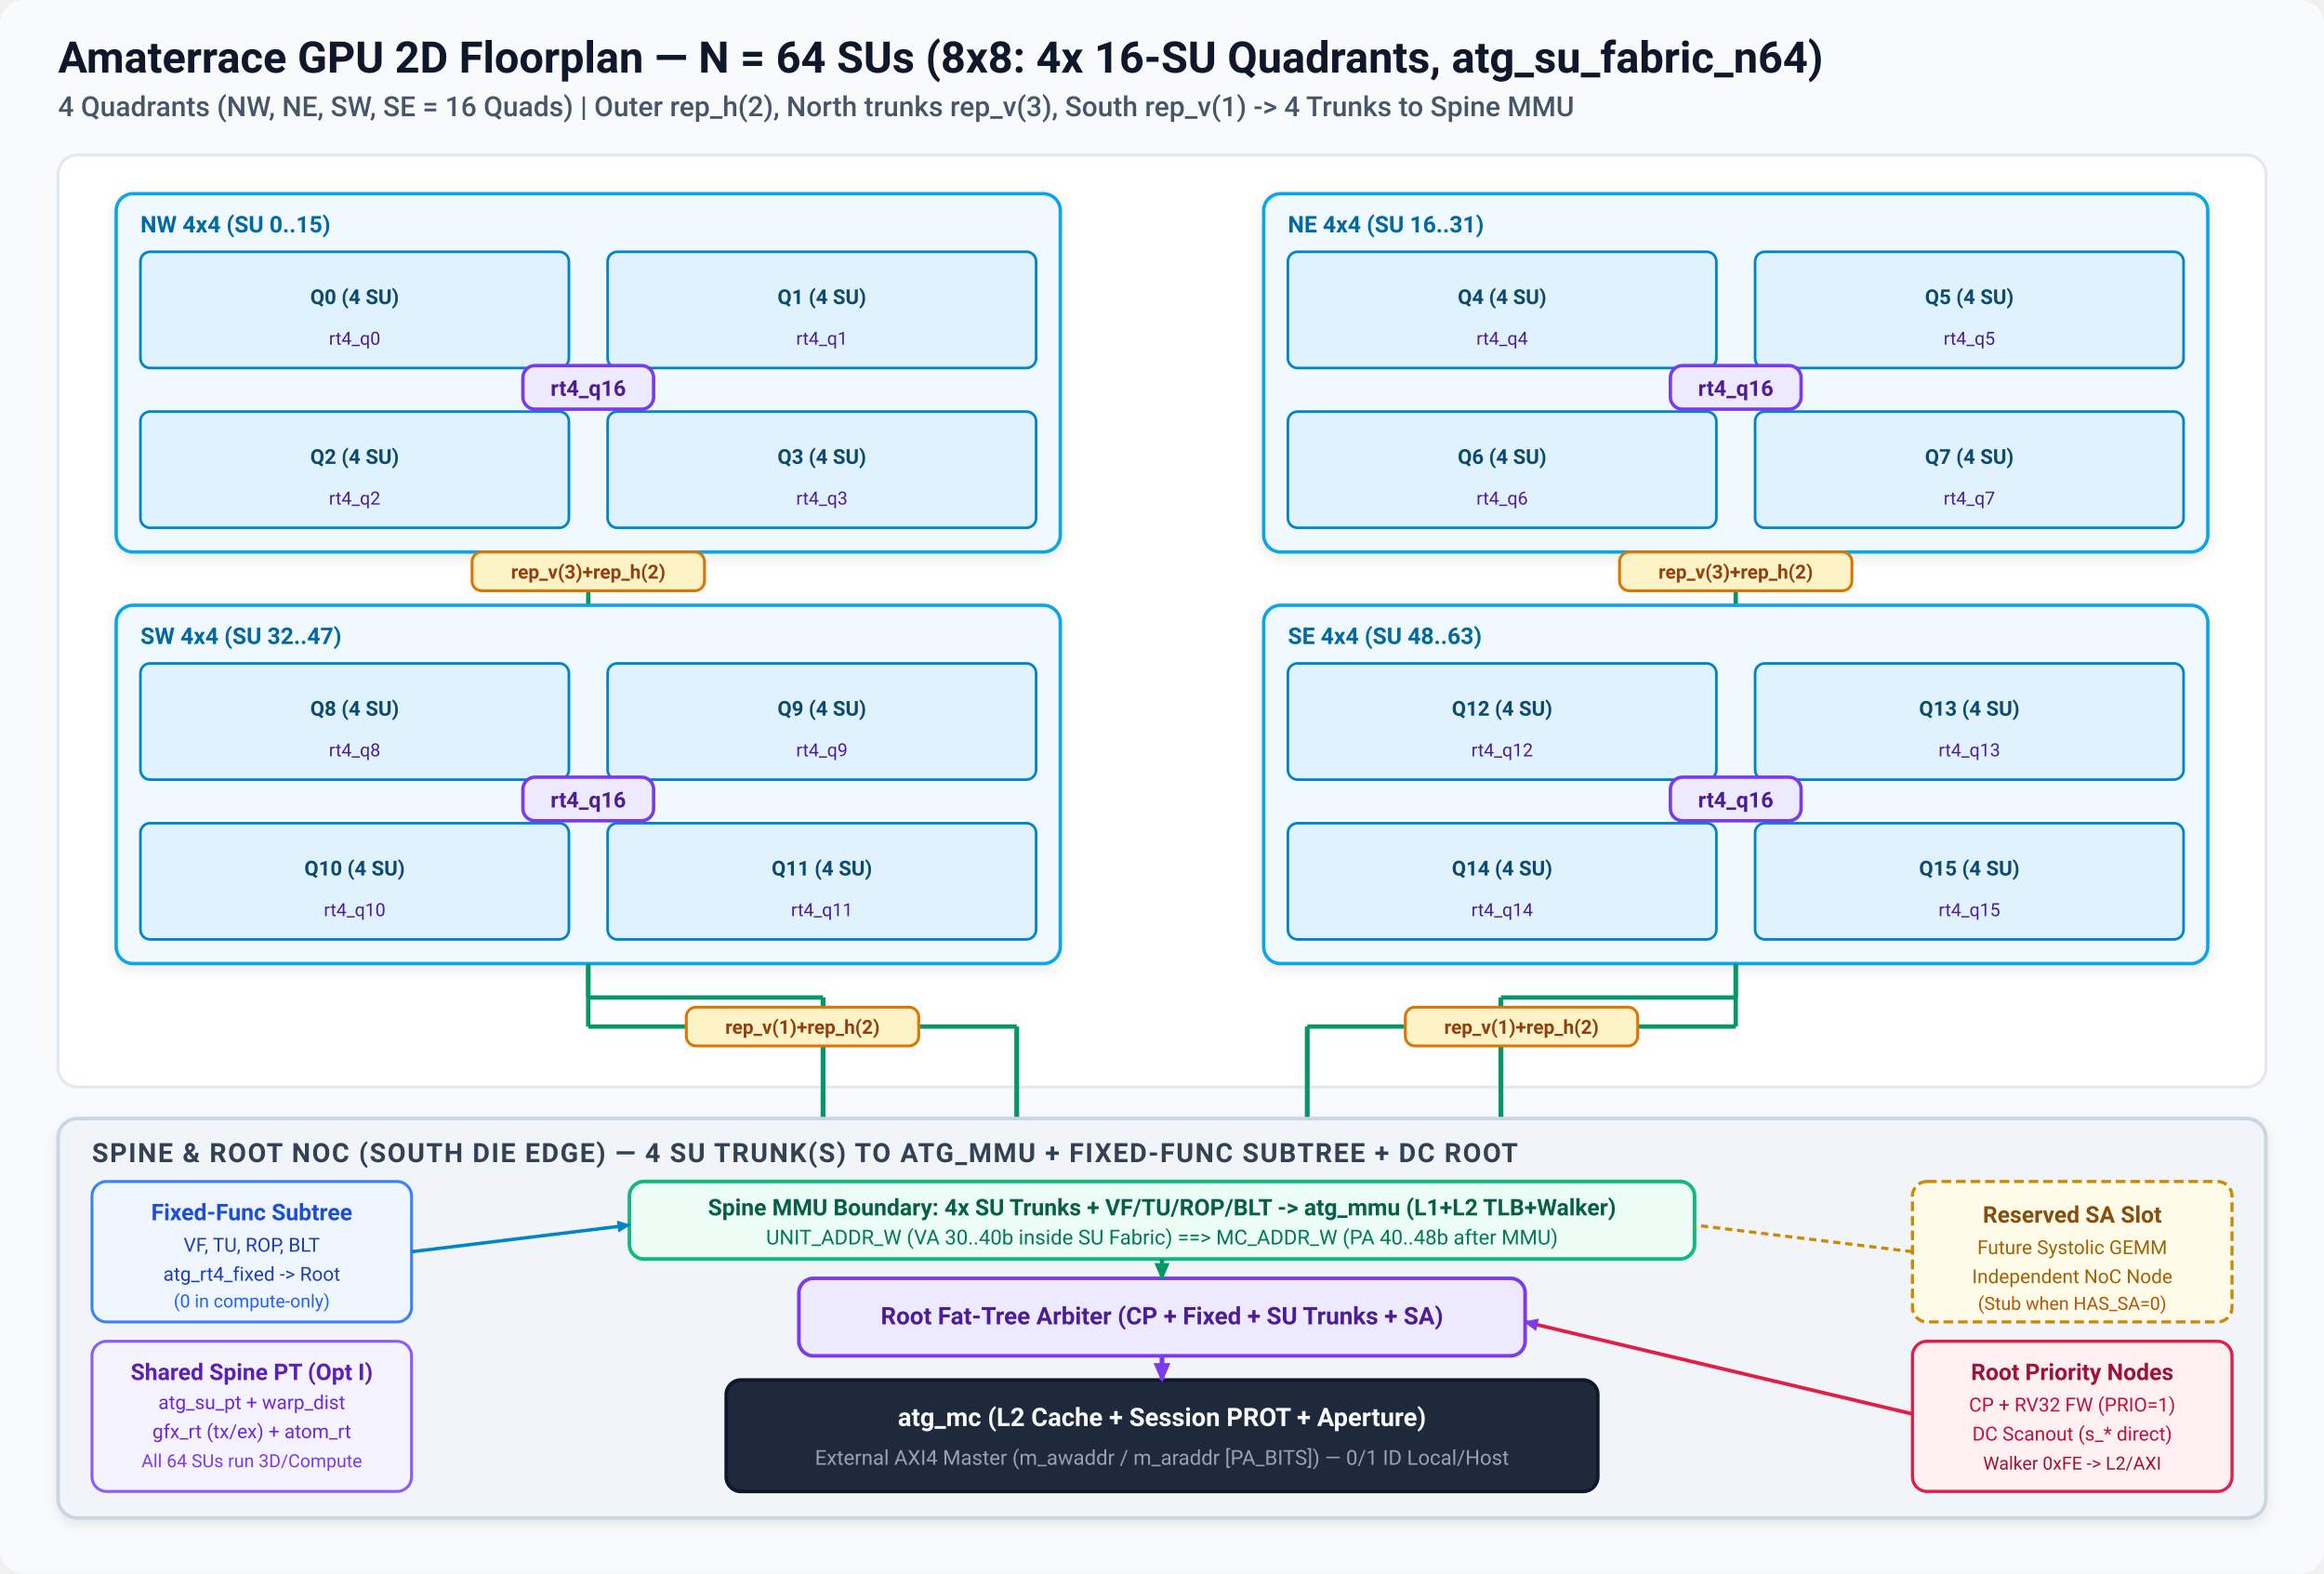
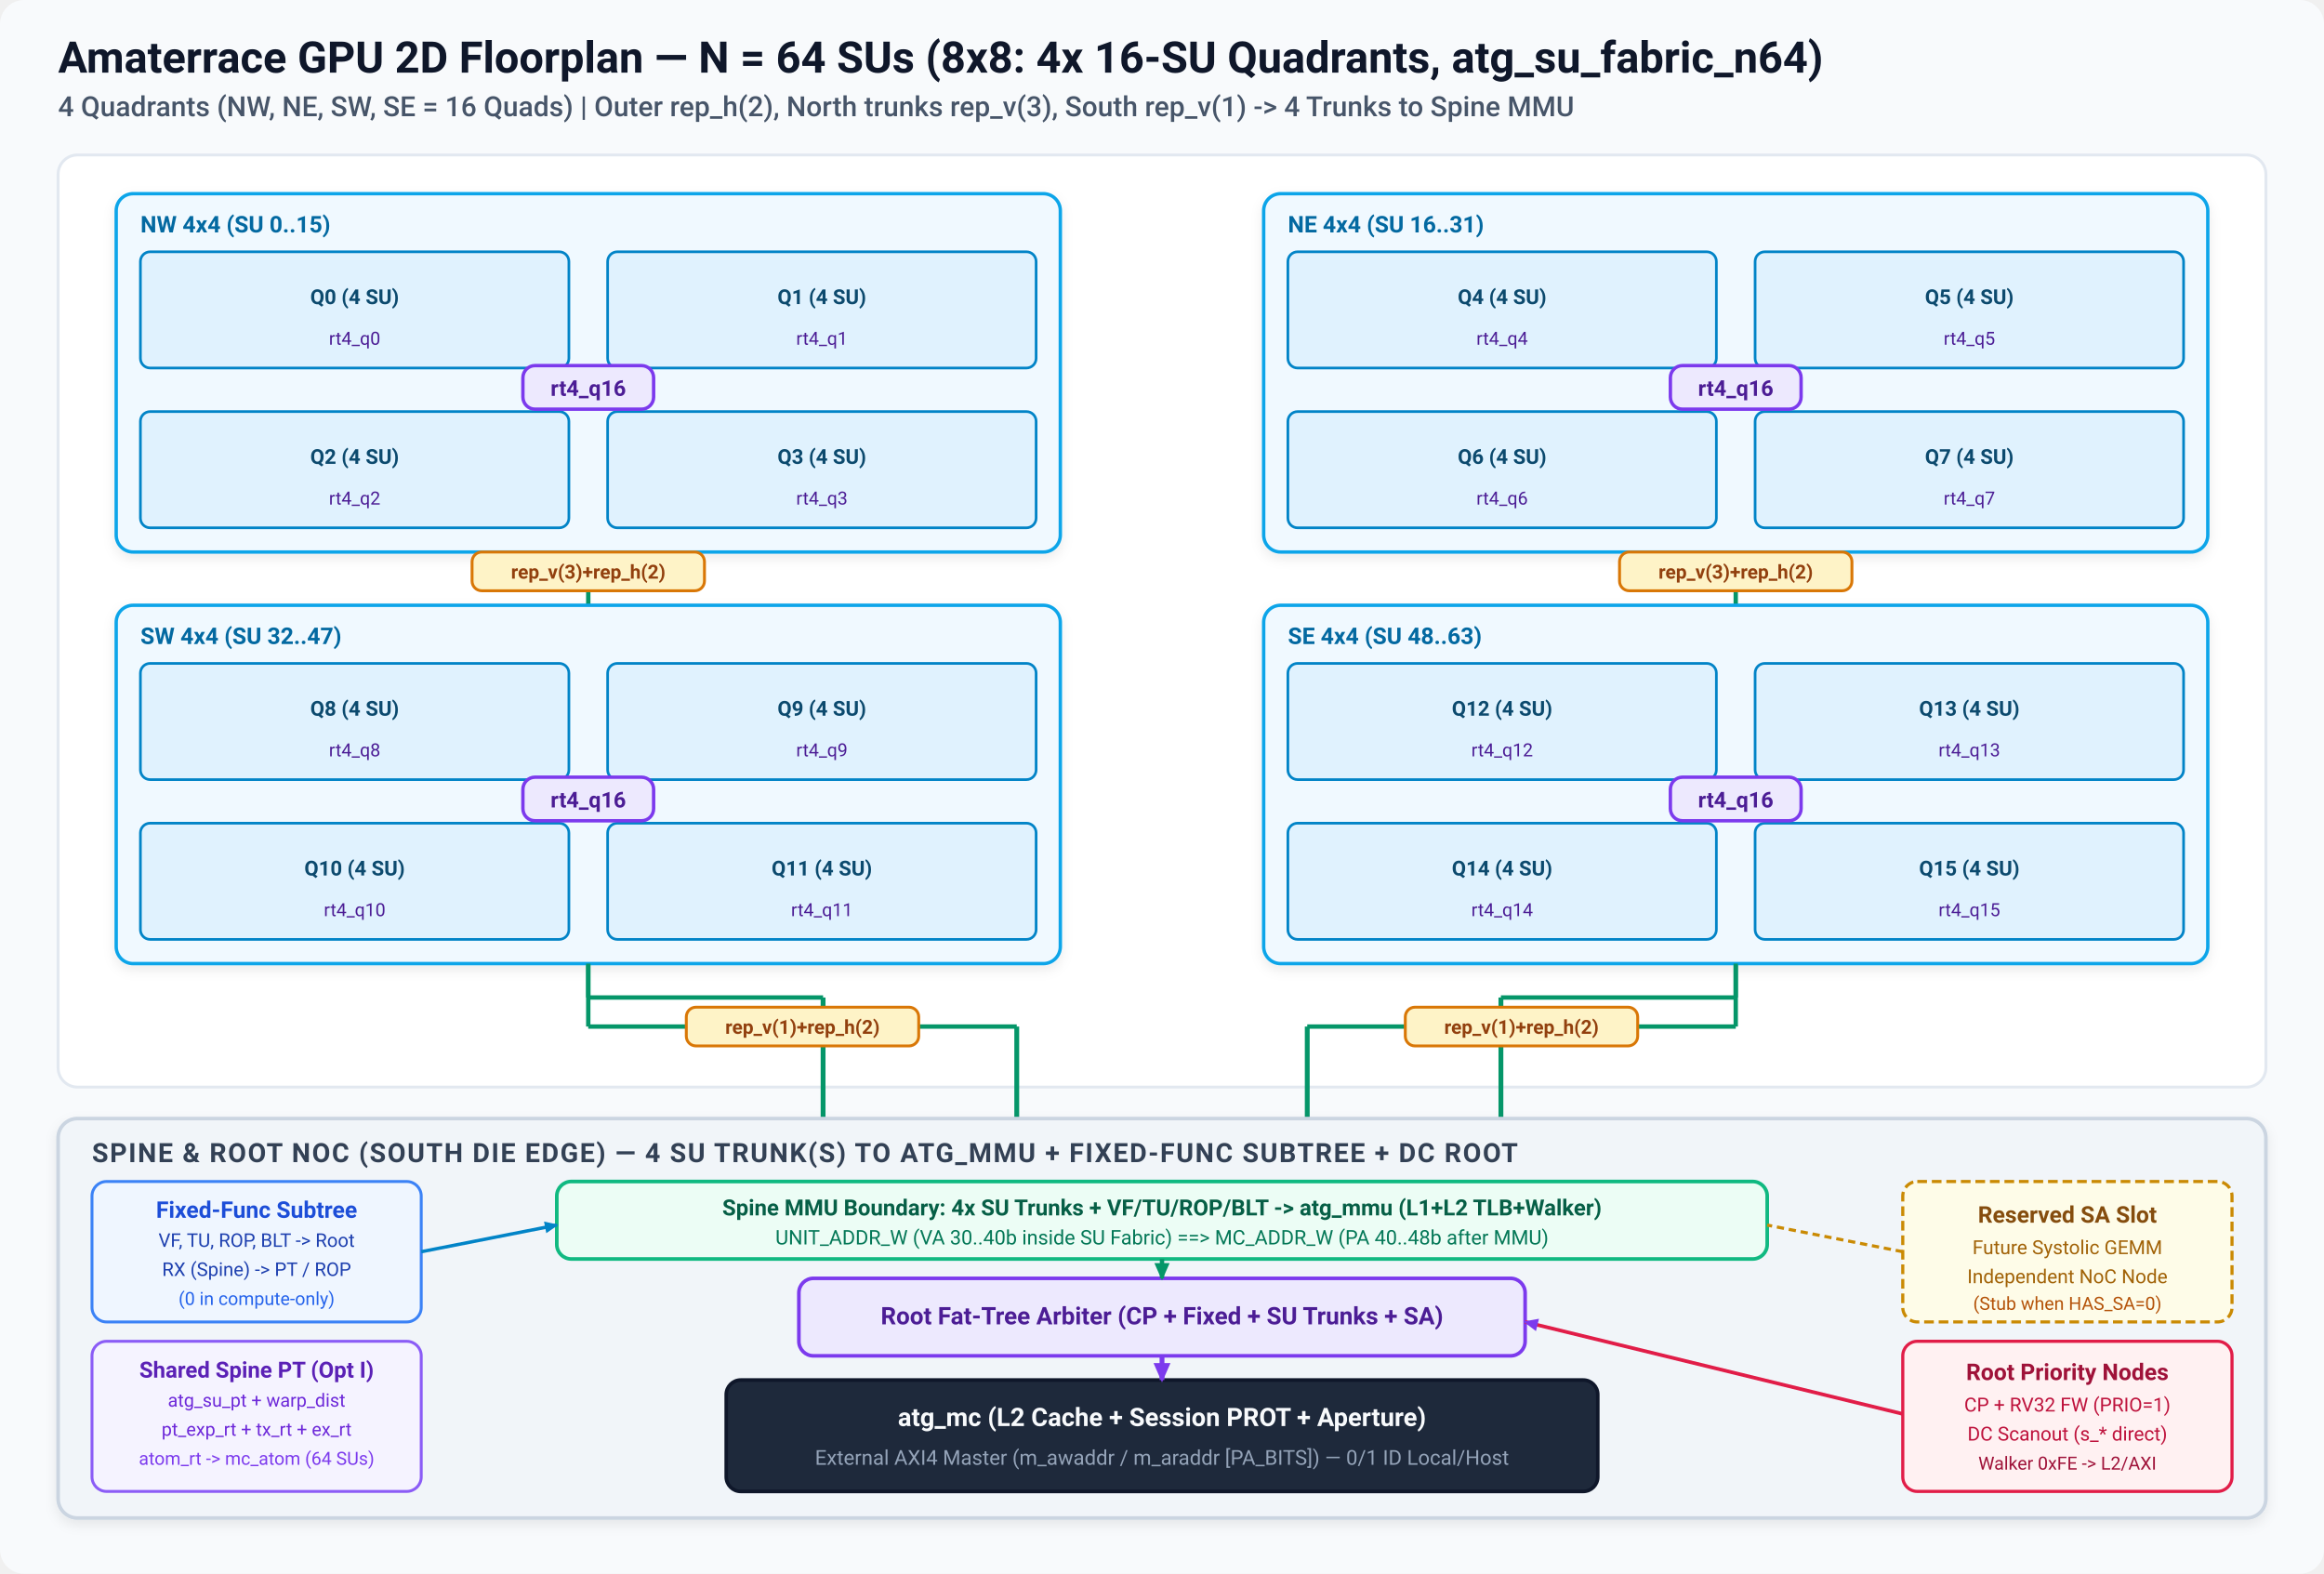
<svg xmlns="http://www.w3.org/2000/svg" viewBox="0 0 960 650" width="960" height="650">
  <defs>
    <filter id="shadow" x="-5%" y="-5%" width="110%" height="110%">
      <feDropShadow dx="0" dy="2" stdDeviation="2.5" flood-color="#0f172a" flood-opacity="0.08" />
    </filter>
    <marker id="arr-sky" viewBox="0 0 10 10" refX="7" refY="5" markerWidth="5" markerHeight="5" orient="auto-start-reverse">
      <path d="M 0 1.5 L 8 5 L 0 8.5 z" fill="#0284c7" />
    </marker>
    <marker id="arr-vio" viewBox="0 0 10 10" refX="7" refY="5" markerWidth="5" markerHeight="5" orient="auto-start-reverse">
      <path d="M 0 1.5 L 8 5 L 0 8.5 z" fill="#7c3aed" />
    </marker>
    <marker id="arr-em" viewBox="0 0 10 10" refX="7" refY="5" markerWidth="5" markerHeight="5" orient="auto-start-reverse">
      <path d="M 0 1.5 L 8 5 L 0 8.5 z" fill="#059669" />
    </marker>
    <marker id="arr-slate" viewBox="0 0 10 10" refX="7" refY="5" markerWidth="5" markerHeight="5" orient="auto-start-reverse">
      <path d="M 0 1.5 L 8 5 L 0 8.5 z" fill="#475569" />
    </marker>
  </defs>
  <style>
        text { font-family: -apple-system, BlinkMacSystemFont, "Segoe UI", Roboto, Arial, sans-serif; }
        .t-title { font-size: 18px; font-weight: 700; fill: #0f172a; }
        .t-sub { font-size: 11.5px; font-weight: 500; fill: #475569; }
        .t-sec { font-size: 11px; font-weight: 700; letter-spacing: 0.6px; fill: #334155; }
        .t-su { font-size: 10.5px; font-weight: 700; fill: #0c4a6e; }
        .t-susub { font-size: 8px; font-weight: 600; fill: #0369a1; }
        .t-rt { font-size: 9px; font-weight: 700; fill: #4c1d95; }
        .t-rep { font-size: 8px; font-weight: 700; fill: #92400e; }
        .t-box { font-size: 10px; font-weight: 700; fill: #1e293b; }
        .t-boxsub { font-size: 8.5px; font-weight: 500; fill: #475569; }
    </style>
  <rect width="960" height="650" fill="#f8fafc" rx="10" />
  <text class="t-title" x="24" y="30">Amaterrace GPU 2D Floorplan — N = 64 SUs (8x8: 4x 16-SU Quadrants, atg_su_fabric_n64)</text>
  <text class="t-sub" x="24" y="48">4 Quadrants (NW, NE, SW, SE = 16 Quads) | Outer rep_h(2), North trunks rep_v(3), South rep_v(1) -&gt; 4 Trunks to Spine MMU</text>
  <rect x="24" y="64" width="912" height="385" rx="8" fill="#ffffff" stroke="#e2e8f0" stroke-width="1.2" />
  <rect x="48" y="80" width="390" height="148" rx="7" fill="#f0f9ff" stroke="#0ea5e9" stroke-width="1.4" filter="url(#shadow)" />
  <text x="58" y="96" font-size="9.5" font-weight="700" fill="#0369a1">NW 4x4 (SU 0..15)</text>
  <rect x="58.0" y="104.0" width="177.0" height="48.0" rx="4" fill="#e0f2fe" stroke="#0284c7" stroke-width="1.1" />
  <text x="146.5" y="125.6" text-anchor="middle" font-size="8.5" font-weight="700" fill="#0c4a6e">Q0 (4 SU)</text>
  <text x="146.5" y="142.4" text-anchor="middle" font-size="7.5" fill="#4c1d95">rt4_q0</text>
  <rect x="251.0" y="104.0" width="177.0" height="48.0" rx="4" fill="#e0f2fe" stroke="#0284c7" stroke-width="1.1" />
  <text x="339.5" y="125.6" text-anchor="middle" font-size="8.5" font-weight="700" fill="#0c4a6e">Q1 (4 SU)</text>
  <text x="339.5" y="142.4" text-anchor="middle" font-size="7.5" fill="#4c1d95">rt4_q1</text>
  <rect x="58.0" y="170.0" width="177.0" height="48.0" rx="4" fill="#e0f2fe" stroke="#0284c7" stroke-width="1.1" />
  <text x="146.5" y="191.6" text-anchor="middle" font-size="8.5" font-weight="700" fill="#0c4a6e">Q2 (4 SU)</text>
  <text x="146.5" y="208.4" text-anchor="middle" font-size="7.5" fill="#4c1d95">rt4_q2</text>
  <rect x="251.0" y="170.0" width="177.0" height="48.0" rx="4" fill="#e0f2fe" stroke="#0284c7" stroke-width="1.1" />
  <text x="339.5" y="191.6" text-anchor="middle" font-size="8.5" font-weight="700" fill="#0c4a6e">Q3 (4 SU)</text>
  <text x="339.5" y="208.4" text-anchor="middle" font-size="7.5" fill="#4c1d95">rt4_q3</text>
  <rect x="216.0" y="151.0" width="54" height="18" rx="5" fill="#ede9fe" stroke="#7c3aed" stroke-width="1.4" />
  <text class="t-rt" x="243.0" y="163.5" text-anchor="middle">rt4_q16</text>
  <line x1="243" y1="228" x2="243" y2="412" stroke="#059669" stroke-width="1.8" />
  <line x1="243" y1="412" x2="340" y2="412" stroke="#059669" stroke-width="1.8" />
  <line x1="340" y1="412" x2="340" y2="485" stroke="#059669" stroke-width="2" marker-end="url(#arr-em)" />
  <rect x="195.0" y="228.0" width="96" height="16" rx="4" fill="#fef3c7" stroke="#d97706" stroke-width="1.2" />
  <text class="t-rep" x="243" y="239" text-anchor="middle">rep_v(3)+rep_h(2)</text>
  <rect x="522" y="80" width="390" height="148" rx="7" fill="#f0f9ff" stroke="#0ea5e9" stroke-width="1.4" filter="url(#shadow)" />
  <text x="532" y="96" font-size="9.5" font-weight="700" fill="#0369a1">NE 4x4 (SU 16..31)</text>
  <rect x="532.0" y="104.0" width="177.0" height="48.0" rx="4" fill="#e0f2fe" stroke="#0284c7" stroke-width="1.1" />
  <text x="620.5" y="125.6" text-anchor="middle" font-size="8.5" font-weight="700" fill="#0c4a6e">Q4 (4 SU)</text>
  <text x="620.5" y="142.4" text-anchor="middle" font-size="7.5" fill="#4c1d95">rt4_q4</text>
  <rect x="725.0" y="104.0" width="177.0" height="48.0" rx="4" fill="#e0f2fe" stroke="#0284c7" stroke-width="1.1" />
  <text x="813.5" y="125.6" text-anchor="middle" font-size="8.5" font-weight="700" fill="#0c4a6e">Q5 (4 SU)</text>
  <text x="813.5" y="142.4" text-anchor="middle" font-size="7.5" fill="#4c1d95">rt4_q5</text>
  <rect x="532.0" y="170.0" width="177.0" height="48.0" rx="4" fill="#e0f2fe" stroke="#0284c7" stroke-width="1.1" />
  <text x="620.5" y="191.6" text-anchor="middle" font-size="8.5" font-weight="700" fill="#0c4a6e">Q6 (4 SU)</text>
  <text x="620.5" y="208.4" text-anchor="middle" font-size="7.5" fill="#4c1d95">rt4_q6</text>
  <rect x="725.0" y="170.0" width="177.0" height="48.0" rx="4" fill="#e0f2fe" stroke="#0284c7" stroke-width="1.1" />
  <text x="813.5" y="191.6" text-anchor="middle" font-size="8.5" font-weight="700" fill="#0c4a6e">Q7 (4 SU)</text>
  <text x="813.5" y="208.4" text-anchor="middle" font-size="7.5" fill="#4c1d95">rt4_q7</text>
  <rect x="690.0" y="151.0" width="54" height="18" rx="5" fill="#ede9fe" stroke="#7c3aed" stroke-width="1.4" />
  <text class="t-rt" x="717.0" y="163.5" text-anchor="middle">rt4_q16</text>
  <line x1="717" y1="228" x2="717" y2="412" stroke="#059669" stroke-width="1.8" />
  <line x1="717" y1="412" x2="620" y2="412" stroke="#059669" stroke-width="1.8" />
  <line x1="620" y1="412" x2="620" y2="485" stroke="#059669" stroke-width="2" marker-end="url(#arr-em)" />
  <rect x="669.0" y="228.0" width="96" height="16" rx="4" fill="#fef3c7" stroke="#d97706" stroke-width="1.2" />
  <text class="t-rep" x="717" y="239" text-anchor="middle">rep_v(3)+rep_h(2)</text>
  <rect x="48" y="250" width="390" height="148" rx="7" fill="#f0f9ff" stroke="#0ea5e9" stroke-width="1.4" filter="url(#shadow)" />
  <text x="58" y="266" font-size="9.5" font-weight="700" fill="#0369a1">SW 4x4 (SU 32..47)</text>
  <rect x="58.0" y="274.0" width="177.0" height="48.0" rx="4" fill="#e0f2fe" stroke="#0284c7" stroke-width="1.1" />
  <text x="146.5" y="295.6" text-anchor="middle" font-size="8.5" font-weight="700" fill="#0c4a6e">Q8 (4 SU)</text>
  <text x="146.5" y="312.4" text-anchor="middle" font-size="7.5" fill="#4c1d95">rt4_q8</text>
  <rect x="251.0" y="274.0" width="177.0" height="48.0" rx="4" fill="#e0f2fe" stroke="#0284c7" stroke-width="1.1" />
  <text x="339.5" y="295.6" text-anchor="middle" font-size="8.5" font-weight="700" fill="#0c4a6e">Q9 (4 SU)</text>
  <text x="339.5" y="312.4" text-anchor="middle" font-size="7.5" fill="#4c1d95">rt4_q9</text>
  <rect x="58.0" y="340.0" width="177.0" height="48.0" rx="4" fill="#e0f2fe" stroke="#0284c7" stroke-width="1.1" />
  <text x="146.5" y="361.6" text-anchor="middle" font-size="8.5" font-weight="700" fill="#0c4a6e">Q10 (4 SU)</text>
  <text x="146.5" y="378.4" text-anchor="middle" font-size="7.5" fill="#4c1d95">rt4_q10</text>
  <rect x="251.0" y="340.0" width="177.0" height="48.0" rx="4" fill="#e0f2fe" stroke="#0284c7" stroke-width="1.1" />
  <text x="339.5" y="361.6" text-anchor="middle" font-size="8.5" font-weight="700" fill="#0c4a6e">Q11 (4 SU)</text>
  <text x="339.5" y="378.4" text-anchor="middle" font-size="7.5" fill="#4c1d95">rt4_q11</text>
  <rect x="216.0" y="321.0" width="54" height="18" rx="5" fill="#ede9fe" stroke="#7c3aed" stroke-width="1.4" />
  <text class="t-rt" x="243.0" y="333.5" text-anchor="middle">rt4_q16</text>
  <line x1="243" y1="398" x2="243" y2="424" stroke="#059669" stroke-width="1.8" />
  <line x1="243" y1="424" x2="420" y2="424" stroke="#059669" stroke-width="1.8" />
  <line x1="420" y1="424" x2="420" y2="485" stroke="#059669" stroke-width="2" marker-end="url(#arr-em)" />
  <rect x="283.5" y="416.0" width="96" height="16" rx="4" fill="#fef3c7" stroke="#d97706" stroke-width="1.2" />
  <text class="t-rep" x="331.5" y="427" text-anchor="middle">rep_v(1)+rep_h(2)</text>
  <rect x="522" y="250" width="390" height="148" rx="7" fill="#f0f9ff" stroke="#0ea5e9" stroke-width="1.4" filter="url(#shadow)" />
  <text x="532" y="266" font-size="9.5" font-weight="700" fill="#0369a1">SE 4x4 (SU 48..63)</text>
  <rect x="532.0" y="274.0" width="177.0" height="48.0" rx="4" fill="#e0f2fe" stroke="#0284c7" stroke-width="1.1" />
  <text x="620.5" y="295.6" text-anchor="middle" font-size="8.5" font-weight="700" fill="#0c4a6e">Q12 (4 SU)</text>
  <text x="620.5" y="312.4" text-anchor="middle" font-size="7.5" fill="#4c1d95">rt4_q12</text>
  <rect x="725.0" y="274.0" width="177.0" height="48.0" rx="4" fill="#e0f2fe" stroke="#0284c7" stroke-width="1.1" />
  <text x="813.5" y="295.6" text-anchor="middle" font-size="8.5" font-weight="700" fill="#0c4a6e">Q13 (4 SU)</text>
  <text x="813.5" y="312.4" text-anchor="middle" font-size="7.5" fill="#4c1d95">rt4_q13</text>
  <rect x="532.0" y="340.0" width="177.0" height="48.0" rx="4" fill="#e0f2fe" stroke="#0284c7" stroke-width="1.1" />
  <text x="620.5" y="361.6" text-anchor="middle" font-size="8.5" font-weight="700" fill="#0c4a6e">Q14 (4 SU)</text>
  <text x="620.5" y="378.4" text-anchor="middle" font-size="7.5" fill="#4c1d95">rt4_q14</text>
  <rect x="725.0" y="340.0" width="177.0" height="48.0" rx="4" fill="#e0f2fe" stroke="#0284c7" stroke-width="1.1" />
  <text x="813.5" y="361.6" text-anchor="middle" font-size="8.5" font-weight="700" fill="#0c4a6e">Q15 (4 SU)</text>
  <text x="813.5" y="378.4" text-anchor="middle" font-size="7.5" fill="#4c1d95">rt4_q15</text>
  <rect x="690.0" y="321.0" width="54" height="18" rx="5" fill="#ede9fe" stroke="#7c3aed" stroke-width="1.4" />
  <text class="t-rt" x="717.0" y="333.5" text-anchor="middle">rt4_q16</text>
  <line x1="717" y1="398" x2="717" y2="424" stroke="#059669" stroke-width="1.8" />
  <line x1="717" y1="424" x2="540" y2="424" stroke="#059669" stroke-width="1.8" />
  <line x1="540" y1="424" x2="540" y2="485" stroke="#059669" stroke-width="2" marker-end="url(#arr-em)" />
  <rect x="580.5" y="416.0" width="96" height="16" rx="4" fill="#fef3c7" stroke="#d97706" stroke-width="1.2" />
  <text class="t-rep" x="628.5" y="427" text-anchor="middle">rep_v(1)+rep_h(2)</text>
  <rect x="24" y="462" width="912" height="165" rx="8" fill="#f1f5f9" stroke="#cbd5e1" stroke-width="1.5" filter="url(#shadow)" />
  <text class="t-sec" x="38" y="480">SPINE &amp; ROOT NOC (SOUTH DIE EDGE) — 4 SU TRUNK(S) TO ATG_MMU + FIXED-FUNC SUBTREE + DC ROOT</text>
-   <rect x="260.0" y="488" width="440" height="32" rx="6" fill="#ecfdf5" stroke="#10b981" stroke-width="1.5" />
-   <text x="480.0" y="502" text-anchor="middle" font-size="9.5" font-weight="700" fill="#065f46">Spine MMU Boundary: 4x SU Trunks + VF/TU/ROP/BLT -&gt; atg_mmu (L1+L2 TLB+Walker)</text>
-   <text x="480.0" y="514" text-anchor="middle" font-size="8.5" fill="#047857">UNIT_ADDR_W (VA 30..40b inside SU Fabric)  ==&gt;  MC_ADDR_W (PA 40..48b after MMU)</text>
-   <rect x="38" y="488" width="132" height="58" rx="6" fill="#eff6ff" stroke="#3b82f6" stroke-width="1.2" />
-   <text x="104" y="504" text-anchor="middle" font-size="9.5" font-weight="700" fill="#1d4ed8">Fixed-Func Subtree</text>
-   <text x="104" y="517" text-anchor="middle" font-size="8" fill="#1e40af">VF, TU, ROP, BLT</text>
-   <text x="104" y="529" text-anchor="middle" font-size="8" fill="#1e40af">atg_rt4_fixed -&gt; Root</text>
-   <text x="104" y="540" text-anchor="middle" font-size="7.5" fill="#2563eb">(0 in compute-only)</text>
-   <rect x="38" y="554" width="132" height="62" rx="6" fill="#f5f3ff" stroke="#8b5cf6" stroke-width="1.2" />
-   <text x="104" y="570" text-anchor="middle" font-size="9.5" font-weight="700" fill="#5b21b6">Shared Spine PT (Opt I)</text>
-   <text x="104" y="582" text-anchor="middle" font-size="8" fill="#6d28d9">atg_su_pt + warp_dist</text>
-   <text x="104" y="594" text-anchor="middle" font-size="8" fill="#6d28d9">gfx_rt (tx/ex) + atom_rt</text>
-   <text x="104" y="606" text-anchor="middle" font-size="7.5" fill="#7c3aed">All 64 SUs run 3D/Compute</text>
-   <rect x="790" y="488" width="132" height="58" rx="6" fill="#fefce8" stroke="#ca8a04" stroke-width="1.3" stroke-dasharray="4,2" />
-   <text x="856" y="505" text-anchor="middle" font-size="9.5" font-weight="700" fill="#854d0e">Reserved SA Slot</text>
-   <text x="856" y="518" text-anchor="middle" font-size="8" fill="#a16207">Future Systolic GEMM</text>
-   <text x="856" y="530" text-anchor="middle" font-size="8" fill="#a16207">Independent NoC Node</text>
-   <text x="856" y="541" text-anchor="middle" font-size="7.5" fill="#b45309">(Stub when HAS_SA=0)</text>
-   <rect x="790" y="554" width="132" height="62" rx="6" fill="#fff1f2" stroke="#e11d48" stroke-width="1.3" />
-   <text x="856" y="570" text-anchor="middle" font-size="9.5" font-weight="700" fill="#9f1239">Root Priority Nodes</text>
-   <text x="856" y="583" text-anchor="middle" font-size="8" fill="#be123c">CP + RV32 FW (PRIO=1)</text>
-   <text x="856" y="595" text-anchor="middle" font-size="8" fill="#be123c">DC Scanout (s_* direct)</text>
-   <text x="856" y="607" text-anchor="middle" font-size="7.5" fill="#9f1239">Walker 0xFE -&gt; L2/AXI</text>
+   <rect x="230.0" y="488" width="500" height="32" rx="6" fill="#ecfdf5" stroke="#10b981" stroke-width="1.5" />
+   <text x="480.0" y="502" text-anchor="middle" font-size="9.2" font-weight="700" fill="#065f46">Spine MMU Boundary: 4x SU Trunks + VF/TU/ROP/BLT -&gt; atg_mmu (L1+L2 TLB+Walker)</text>
+   <text x="480.0" y="514" text-anchor="middle" font-size="8.3" fill="#047857">UNIT_ADDR_W (VA 30..40b inside SU Fabric)  ==&gt;  MC_ADDR_W (PA 40..48b after MMU)</text>
+   <rect x="38" y="488" width="136" height="58" rx="6" fill="#eff6ff" stroke="#3b82f6" stroke-width="1.2" />
+   <text x="106" y="503" text-anchor="middle" font-size="9.5" font-weight="700" fill="#1d4ed8">Fixed-Func Subtree</text>
+   <text x="106" y="515" text-anchor="middle" font-size="7.8" fill="#1e40af">VF, TU, ROP, BLT -&gt; Root</text>
+   <text x="106" y="527" text-anchor="middle" font-size="7.8" fill="#1e40af">RX (Spine) -&gt; PT / ROP</text>
+   <text x="106" y="539" text-anchor="middle" font-size="7.5" fill="#2563eb">(0 in compute-only)</text>
+   <rect x="38" y="554" width="136" height="62" rx="6" fill="#f5f3ff" stroke="#8b5cf6" stroke-width="1.2" />
+   <text x="106" y="569" text-anchor="middle" font-size="9.2" font-weight="700" fill="#5b21b6">Shared Spine PT (Opt I)</text>
+   <text x="106" y="581" text-anchor="middle" font-size="7.6" fill="#6d28d9">atg_su_pt + warp_dist</text>
+   <text x="106" y="593" text-anchor="middle" font-size="7.6" fill="#6d28d9">pt_exp_rt + tx_rt + ex_rt</text>
+   <text x="106" y="605" text-anchor="middle" font-size="7.5" fill="#7c3aed">atom_rt -&gt; mc_atom (64 SUs)</text>
+   <rect x="786" y="488" width="136" height="58" rx="6" fill="#fefce8" stroke="#ca8a04" stroke-width="1.3" stroke-dasharray="4,2" />
+   <text x="854" y="505" text-anchor="middle" font-size="9.5" font-weight="700" fill="#854d0e">Reserved SA Slot</text>
+   <text x="854" y="518" text-anchor="middle" font-size="8" fill="#a16207">Future Systolic GEMM</text>
+   <text x="854" y="530" text-anchor="middle" font-size="8" fill="#a16207">Independent NoC Node</text>
+   <text x="854" y="541" text-anchor="middle" font-size="7.5" fill="#b45309">(Stub when HAS_SA=0)</text>
+   <rect x="786" y="554" width="136" height="62" rx="6" fill="#fff1f2" stroke="#e11d48" stroke-width="1.3" />
+   <text x="854" y="570" text-anchor="middle" font-size="9.5" font-weight="700" fill="#9f1239">Root Priority Nodes</text>
+   <text x="854" y="583" text-anchor="middle" font-size="8" fill="#be123c">CP + RV32 FW (PRIO=1)</text>
+   <text x="854" y="595" text-anchor="middle" font-size="8" fill="#be123c">DC Scanout (s_* direct)</text>
+   <text x="854" y="607" text-anchor="middle" font-size="7.5" fill="#9f1239">Walker 0xFE -&gt; L2/AXI</text>
  <rect x="330.0" y="528" width="300" height="32" rx="6" fill="#ede9fe" stroke="#7c3aed" stroke-width="1.5" />
  <text x="480.0" y="547" text-anchor="middle" font-size="10" font-weight="700" fill="#4c1d95">Root Fat-Tree Arbiter (CP + Fixed + SU Trunks + SA)</text>
  <rect x="300.0" y="570" width="360" height="46" rx="6" fill="#1e293b" stroke="#0f172a" stroke-width="1.5" />
  <text x="480.0" y="589" text-anchor="middle" font-size="10.5" font-weight="700" fill="#f8fafc">atg_mc (L2 Cache + Session PROT + Aperture)</text>
  <text x="480.0" y="605" text-anchor="middle" font-size="8.5" fill="#94a3b8">External AXI4 Master (m_awaddr / m_araddr [PA_BITS]) — 0/1 ID Local/Host</text>
  <line x1="480.0" y1="520" x2="480.0" y2="528" stroke="#059669" stroke-width="1.8" marker-end="url(#arr-em)" />
  <line x1="480.0" y1="560" x2="480.0" y2="570" stroke="#7c3aed" stroke-width="2" marker-end="url(#arr-vio)" />
-   <line x1="170" y1="517" x2="260.0" y2="506" stroke="#0284c7" stroke-width="1.4" marker-end="url(#arr-sky)" />
-   <line x1="790" y1="517" x2="700.0" y2="506" stroke="#ca8a04" stroke-width="1.3" stroke-dasharray="3,2" />
-   <line x1="790" y1="584" x2="630.0" y2="546" stroke="#e11d48" stroke-width="1.5" marker-end="url(#arr-vio)" />
+   <line x1="174" y1="517" x2="230.0" y2="506" stroke="#0284c7" stroke-width="1.4" marker-end="url(#arr-sky)" />
+   <line x1="786" y1="517" x2="730.0" y2="506" stroke="#ca8a04" stroke-width="1.3" stroke-dasharray="3,2" />
+   <line x1="786" y1="584" x2="630.0" y2="546" stroke="#e11d48" stroke-width="1.5" marker-end="url(#arr-vio)" />
</svg>
